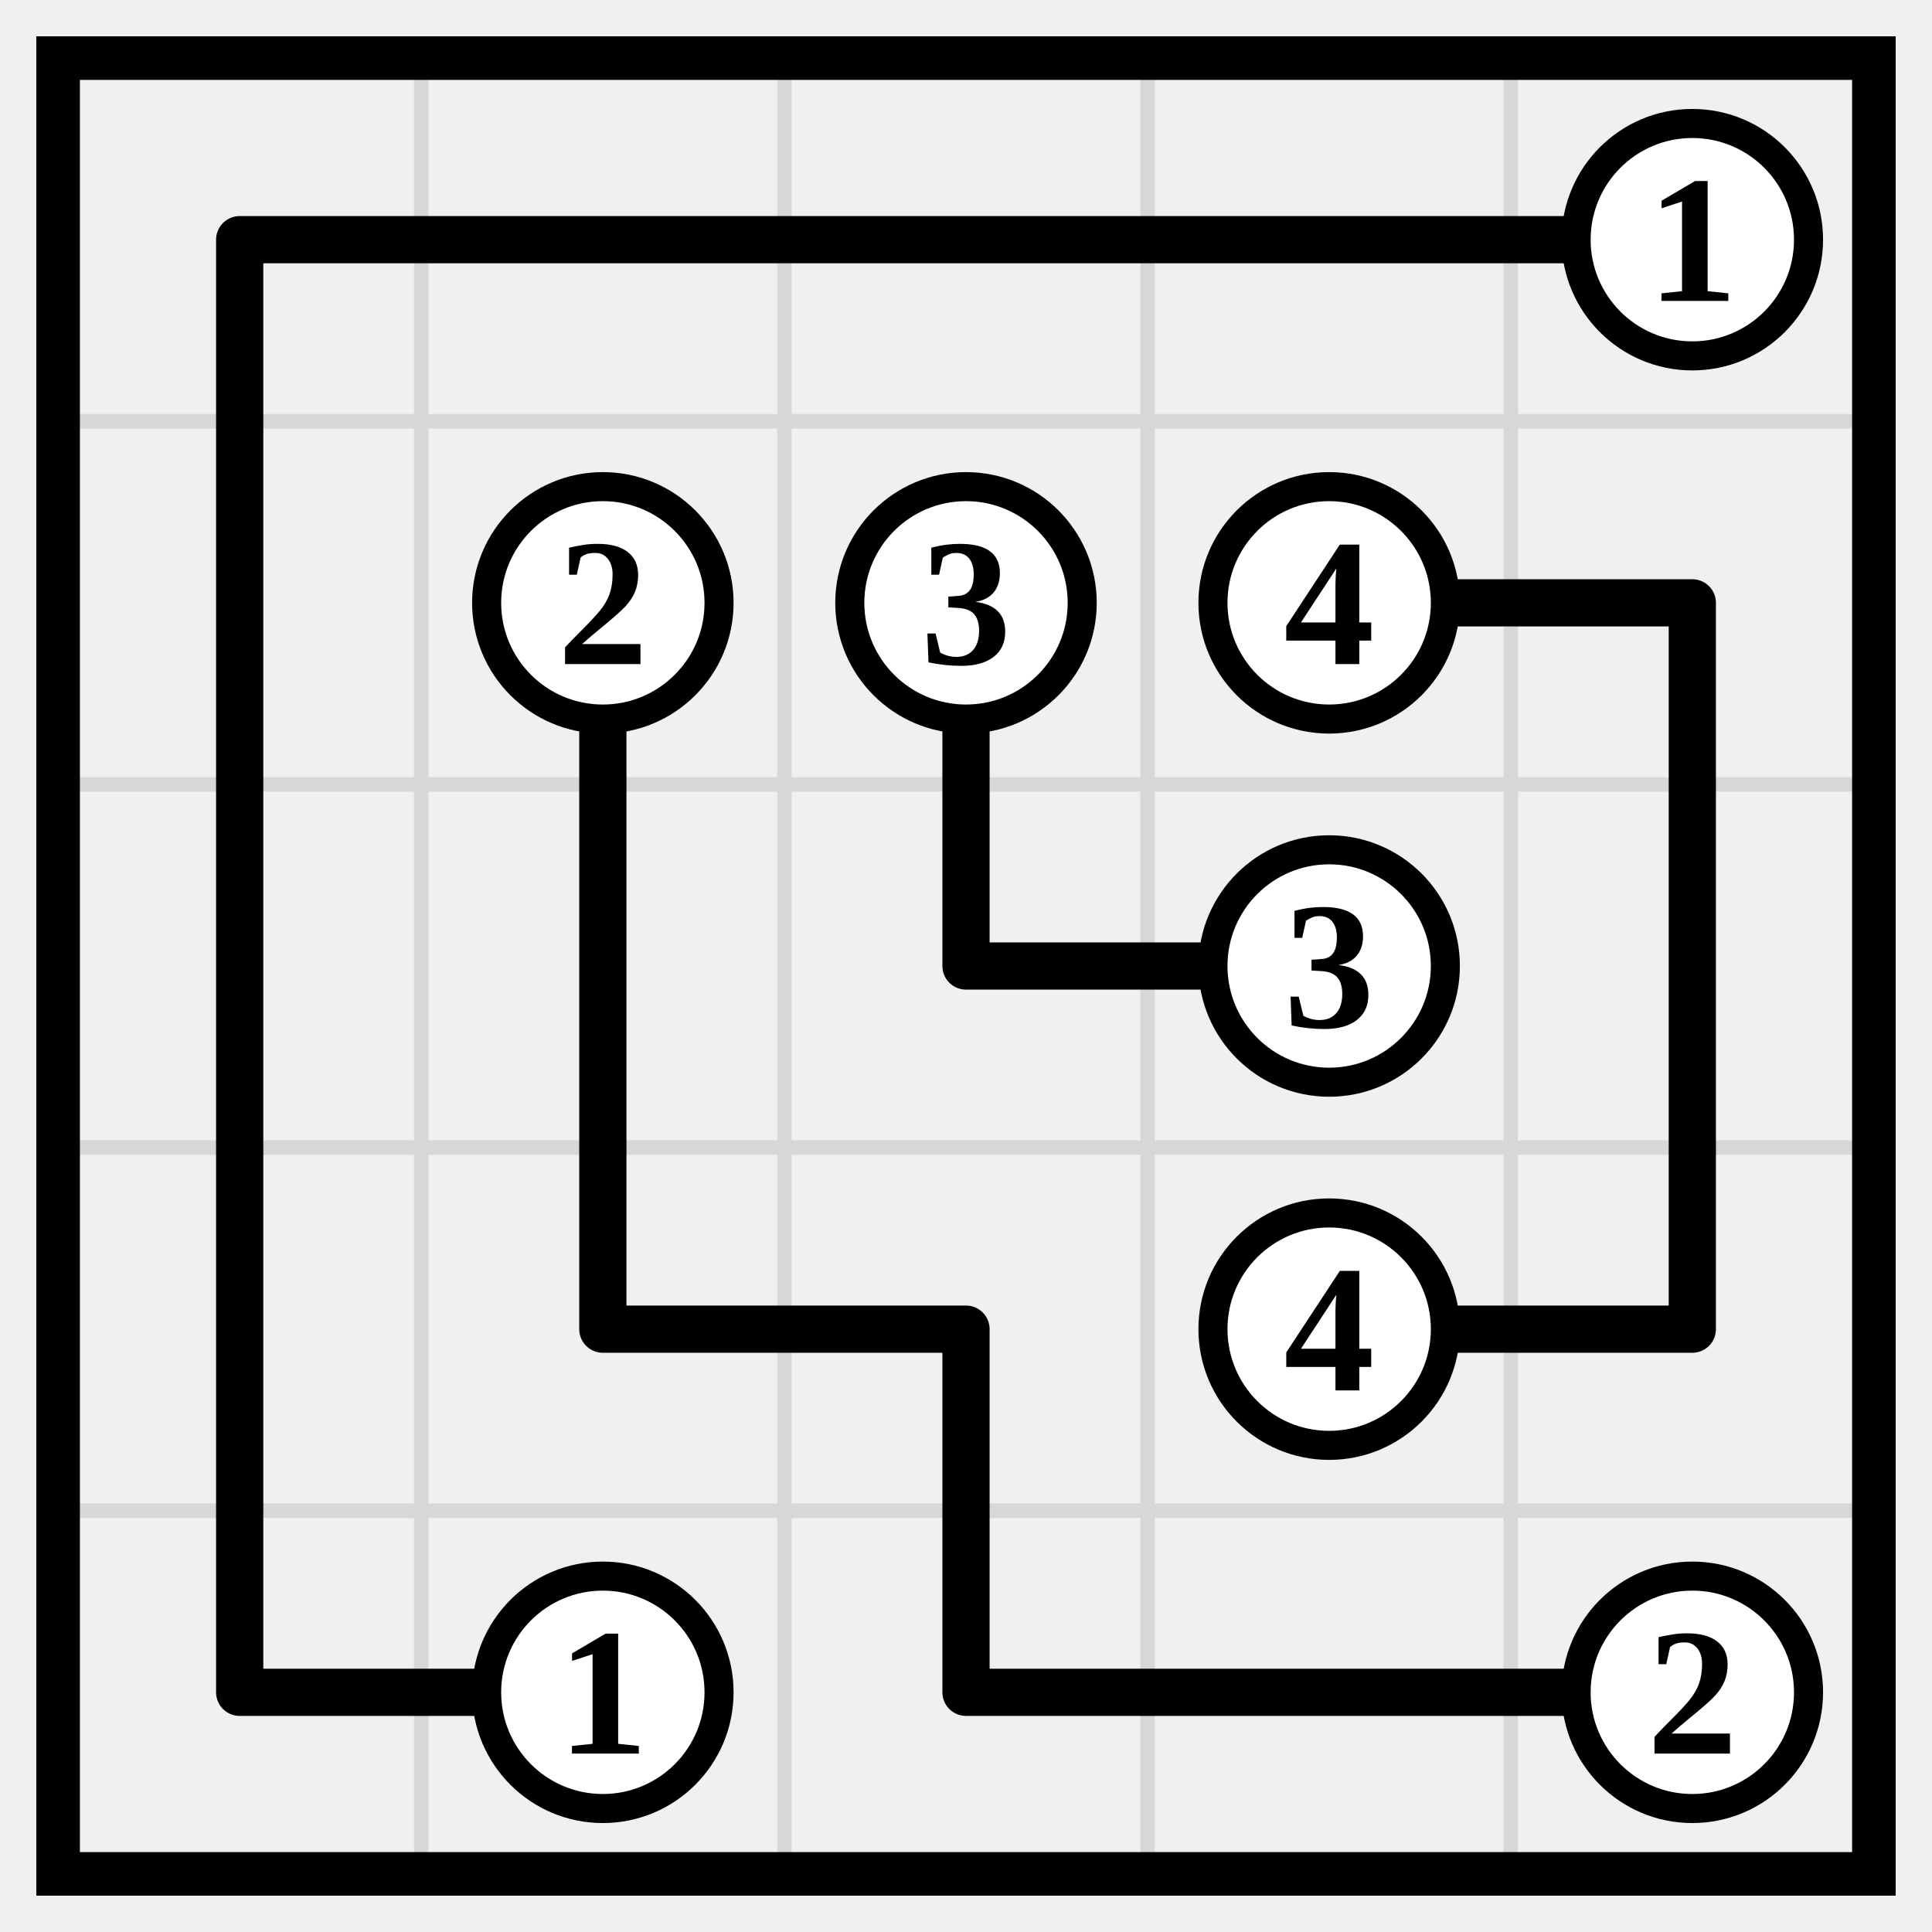
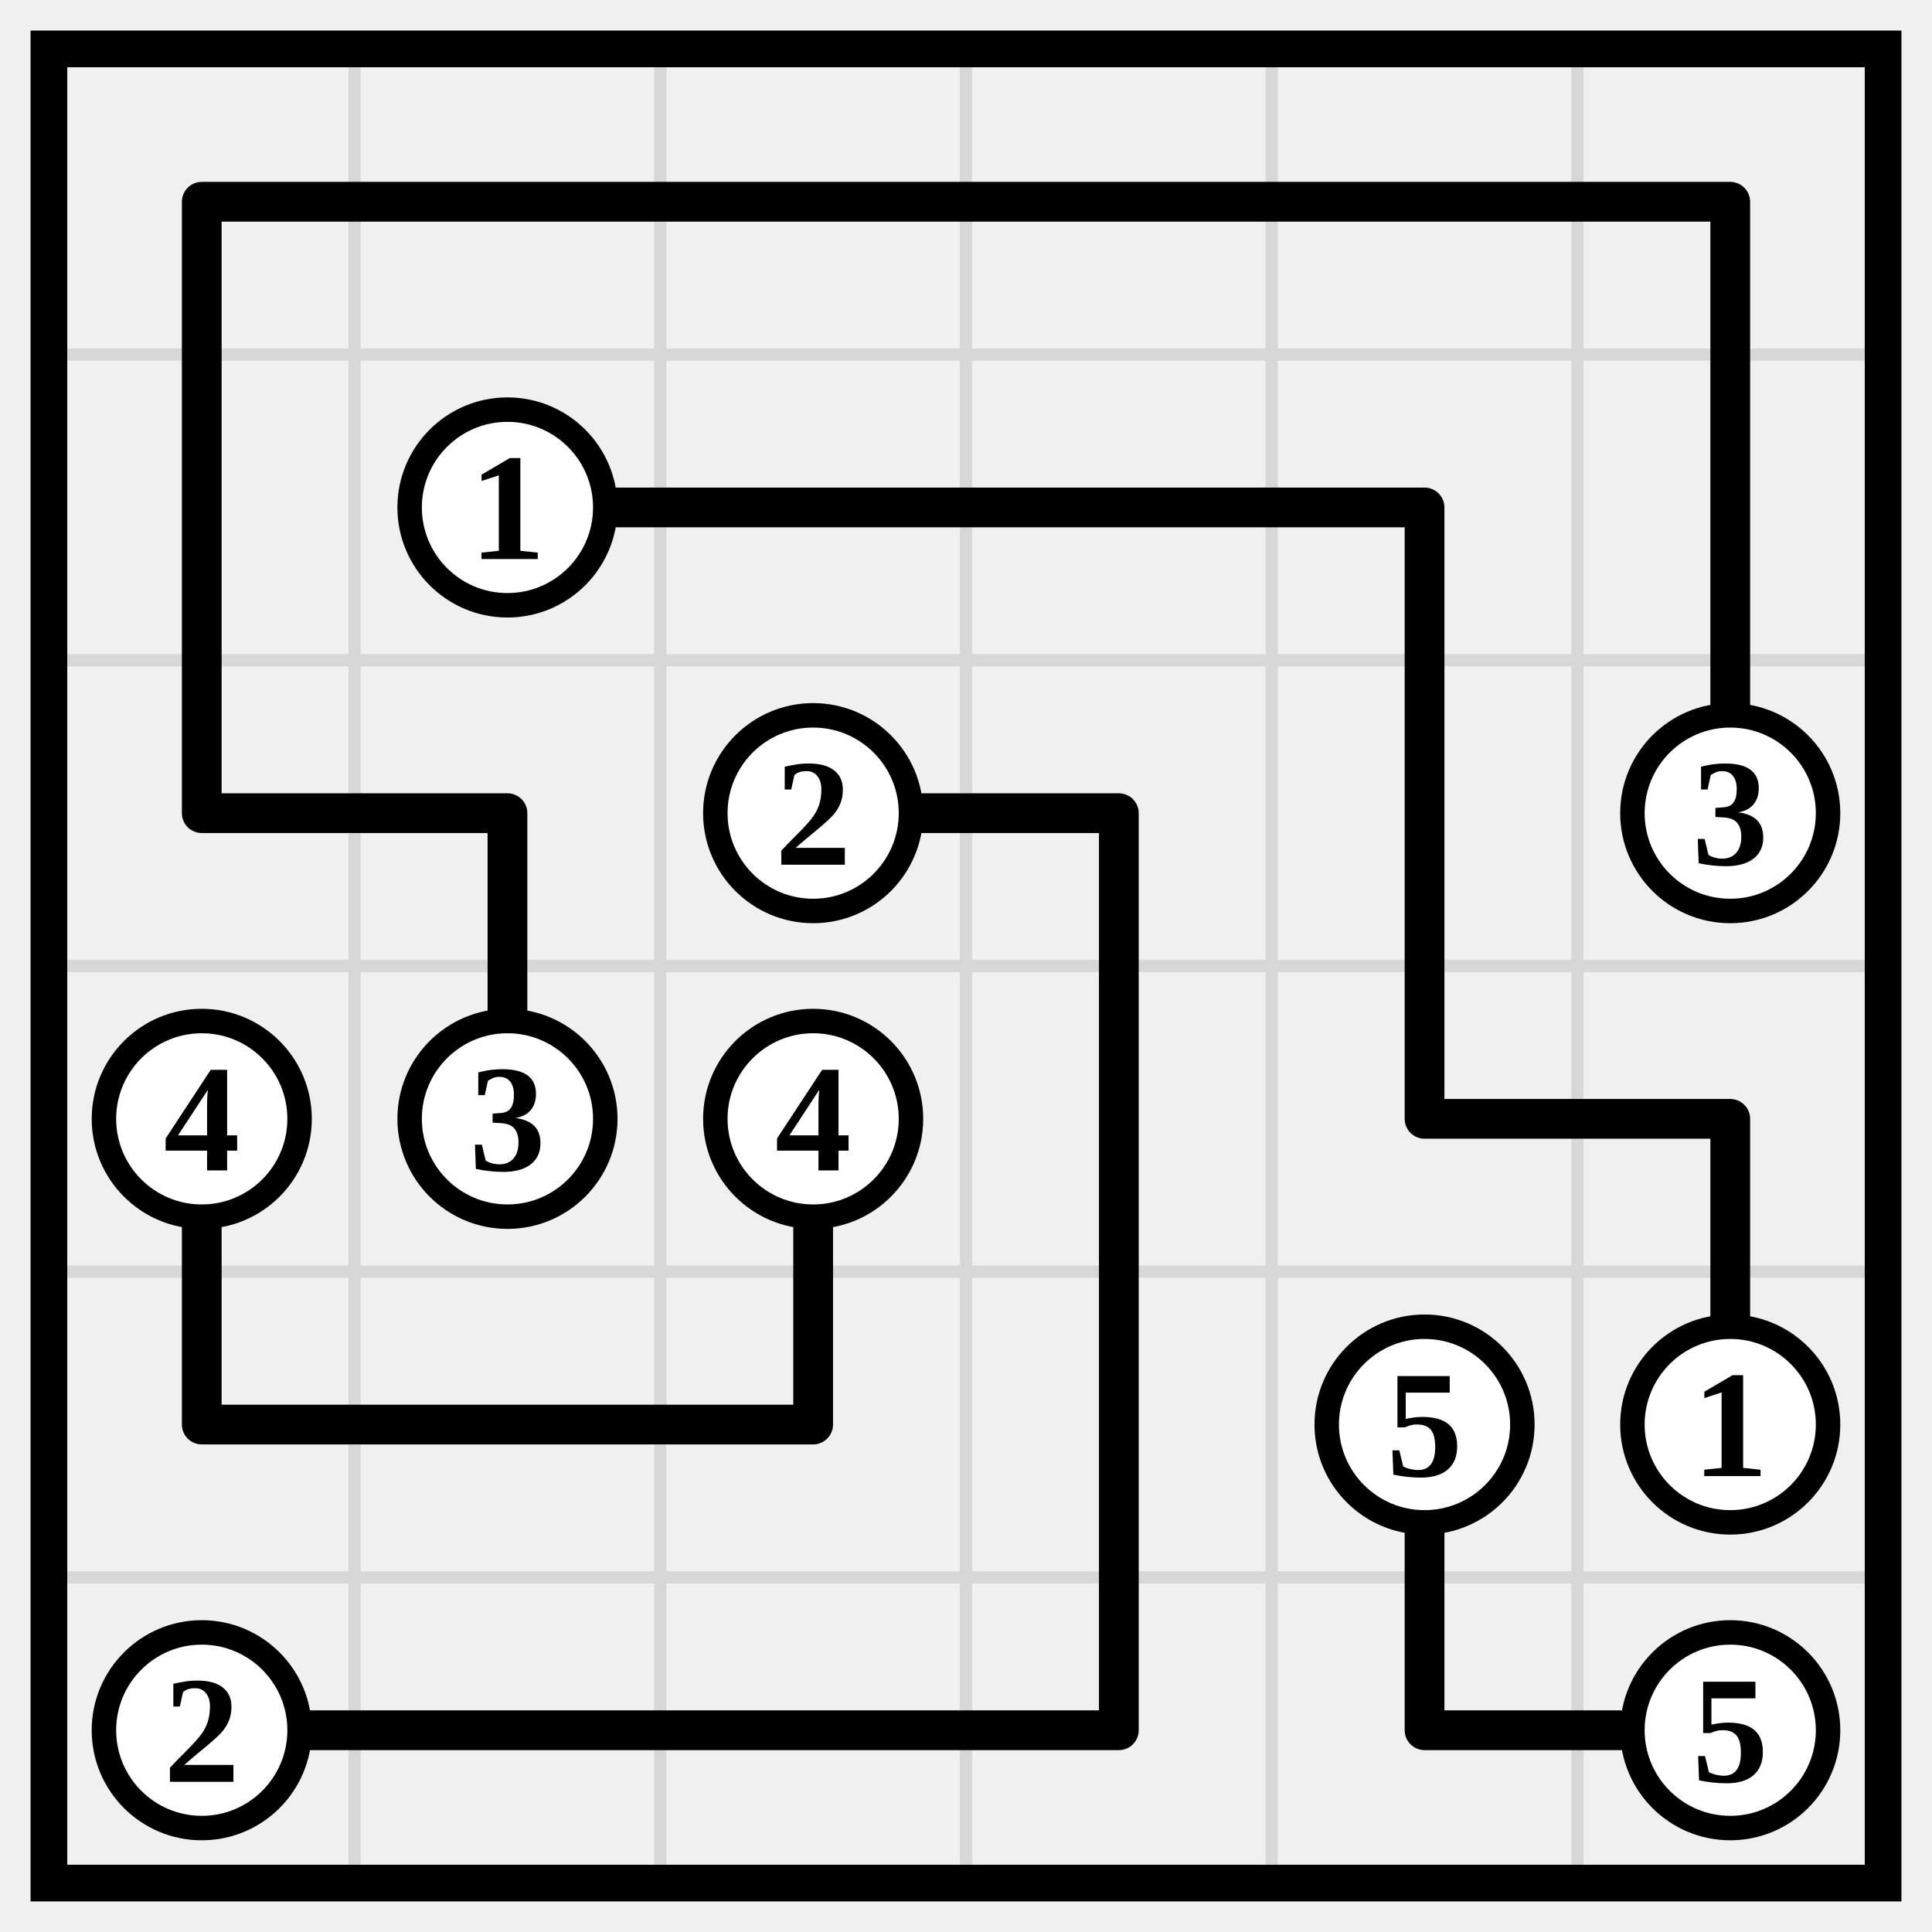
- <svg xmlns="http://www.w3.org/2000/svg" class="p" viewBox="0 0 532 532" preserveAspectRatio="xMidYMid meet" shape-rendering="geometricPrecision">
-   <path d="M16 116H516M16 216H516M16 316H516M16 416H516M116 16V516M216 16V516M316 16V516M416 16V516" fill="none" stroke="#d7d7d7" stroke-width="4" stroke-linecap="square" />
-   <rect x="16" y="16" width="500" height="500" fill="none" stroke="#000" stroke-width="12" />
-   <path d="M66 66H166M66 66V166M166 66H266M266 66H366M366 66H466M66 166V266M166 166V266M266 166V266M366 166H466M466 166V266M66 266V366M166 266V366M266 266H366M466 266V366M66 366V466M166 366H266M266 366V466M366 366H466M66 466H166M266 466H366M366 466H466" fill="none" stroke="#000" stroke-width="13" stroke-linecap="round" />
-   <circle cx="466" cy="66" r="32" fill="#fff" stroke="#000" stroke-width="8" />
-   <text x="466" y="66" font-size="50" text-anchor="middle" dominant-baseline="central" fill="#000" font-weight="700">1</text>
+ <svg xmlns="http://www.w3.org/2000/svg" class="p" viewBox="0 0 632 632" preserveAspectRatio="xMidYMid meet" shape-rendering="geometricPrecision">
+   <path d="M16 116H616M16 216H616M16 316H616M16 416H616M16 516H616M116 16V616M216 16V616M316 16V616M416 16V616M516 16V616" fill="none" stroke="#d7d7d7" stroke-width="4" stroke-linecap="square" />
+   <rect x="16" y="16" width="600" height="600" fill="none" stroke="#000" stroke-width="12" />
+   <path d="M66 66H166M66 66V166M166 66H266M266 66H366M366 66H466M466 66H566M566 66V166M66 166V266M166 166H266M266 166H366M366 166H466M466 166V266M566 166V266M66 266H166M166 266V366M266 266H366M366 266V366M466 266V366M66 366V466M266 366V466M366 366V466M466 366H566M566 366V466M66 466H166M166 466H266M366 466V566M466 466V566M66 566H166M166 566H266M266 566H366M466 566H566" fill="none" stroke="#000" stroke-width="13" stroke-linecap="round" />
  <circle cx="166" cy="166" r="32" fill="#fff" stroke="#000" stroke-width="8" />
-   <text x="166" y="166" font-size="50" text-anchor="middle" dominant-baseline="central" fill="#000" font-weight="700">2</text>
-   <circle cx="266" cy="166" r="32" fill="#fff" stroke="#000" stroke-width="8" />
-   <text x="266" y="166" font-size="50" text-anchor="middle" dominant-baseline="central" fill="#000" font-weight="700">3</text>
-   <circle cx="366" cy="166" r="32" fill="#fff" stroke="#000" stroke-width="8" />
-   <text x="366" y="166" font-size="50" text-anchor="middle" dominant-baseline="central" fill="#000" font-weight="700">4</text>
-   <circle cx="366" cy="266" r="32" fill="#fff" stroke="#000" stroke-width="8" />
-   <text x="366" y="266" font-size="50" text-anchor="middle" dominant-baseline="central" fill="#000" font-weight="700">3</text>
-   <circle cx="366" cy="366" r="32" fill="#fff" stroke="#000" stroke-width="8" />
-   <text x="366" y="366" font-size="50" text-anchor="middle" dominant-baseline="central" fill="#000" font-weight="700">4</text>
-   <circle cx="166" cy="466" r="32" fill="#fff" stroke="#000" stroke-width="8" />
-   <text x="166" y="466" font-size="50" text-anchor="middle" dominant-baseline="central" fill="#000" font-weight="700">1</text>
+   <text x="166" y="166" font-size="50" text-anchor="middle" dominant-baseline="central" fill="#000" font-weight="700">1</text>
+   <circle cx="266" cy="266" r="32" fill="#fff" stroke="#000" stroke-width="8" />
+   <text x="266" y="266" font-size="50" text-anchor="middle" dominant-baseline="central" fill="#000" font-weight="700">2</text>
+   <circle cx="566" cy="266" r="32" fill="#fff" stroke="#000" stroke-width="8" />
+   <text x="566" y="266" font-size="50" text-anchor="middle" dominant-baseline="central" fill="#000" font-weight="700">3</text>
+   <circle cx="66" cy="366" r="32" fill="#fff" stroke="#000" stroke-width="8" />
+   <text x="66" y="366" font-size="50" text-anchor="middle" dominant-baseline="central" fill="#000" font-weight="700">4</text>
+   <circle cx="166" cy="366" r="32" fill="#fff" stroke="#000" stroke-width="8" />
+   <text x="166" y="366" font-size="50" text-anchor="middle" dominant-baseline="central" fill="#000" font-weight="700">3</text>
+   <circle cx="266" cy="366" r="32" fill="#fff" stroke="#000" stroke-width="8" />
+   <text x="266" y="366" font-size="50" text-anchor="middle" dominant-baseline="central" fill="#000" font-weight="700">4</text>
  <circle cx="466" cy="466" r="32" fill="#fff" stroke="#000" stroke-width="8" />
-   <text x="466" y="466" font-size="50" text-anchor="middle" dominant-baseline="central" fill="#000" font-weight="700">2</text>
+   <text x="466" y="466" font-size="50" text-anchor="middle" dominant-baseline="central" fill="#000" font-weight="700">5</text>
+   <circle cx="566" cy="466" r="32" fill="#fff" stroke="#000" stroke-width="8" />
+   <text x="566" y="466" font-size="50" text-anchor="middle" dominant-baseline="central" fill="#000" font-weight="700">1</text>
+   <circle cx="66" cy="566" r="32" fill="#fff" stroke="#000" stroke-width="8" />
+   <text x="66" y="566" font-size="50" text-anchor="middle" dominant-baseline="central" fill="#000" font-weight="700">2</text>
+   <circle cx="566" cy="566" r="32" fill="#fff" stroke="#000" stroke-width="8" />
+   <text x="566" y="566" font-size="50" text-anchor="middle" dominant-baseline="central" fill="#000" font-weight="700">5</text>
</svg>
